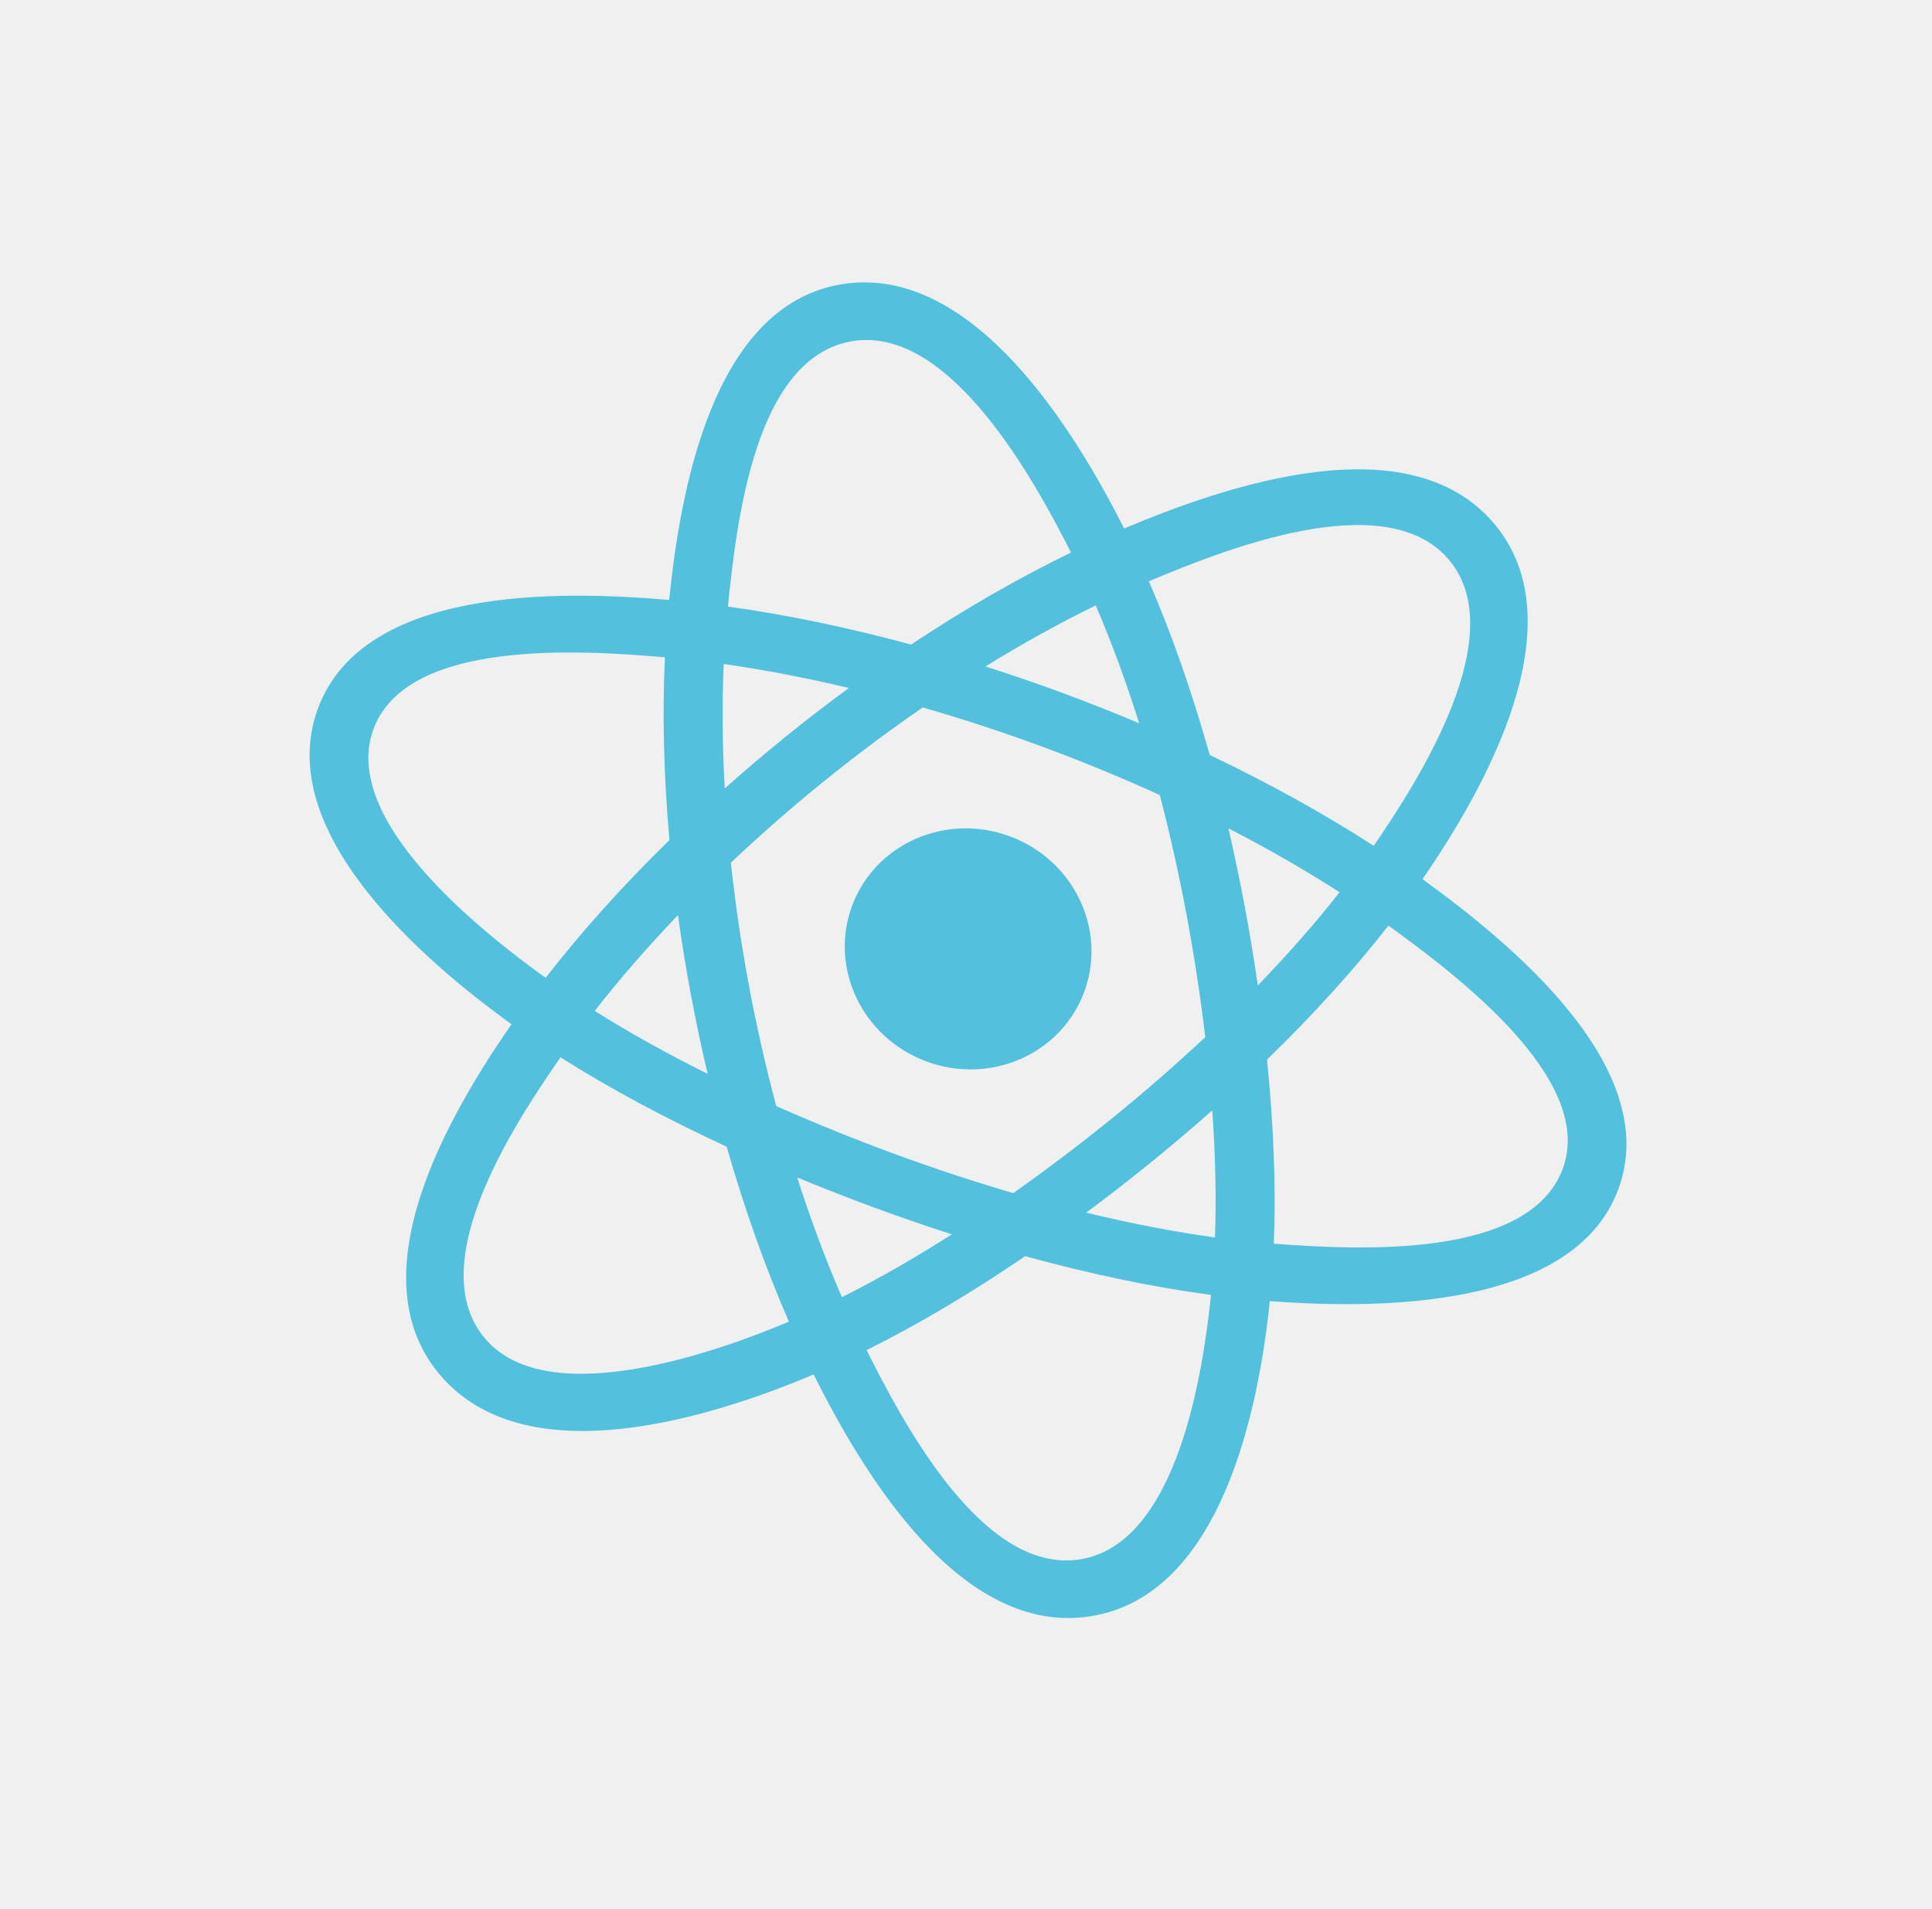
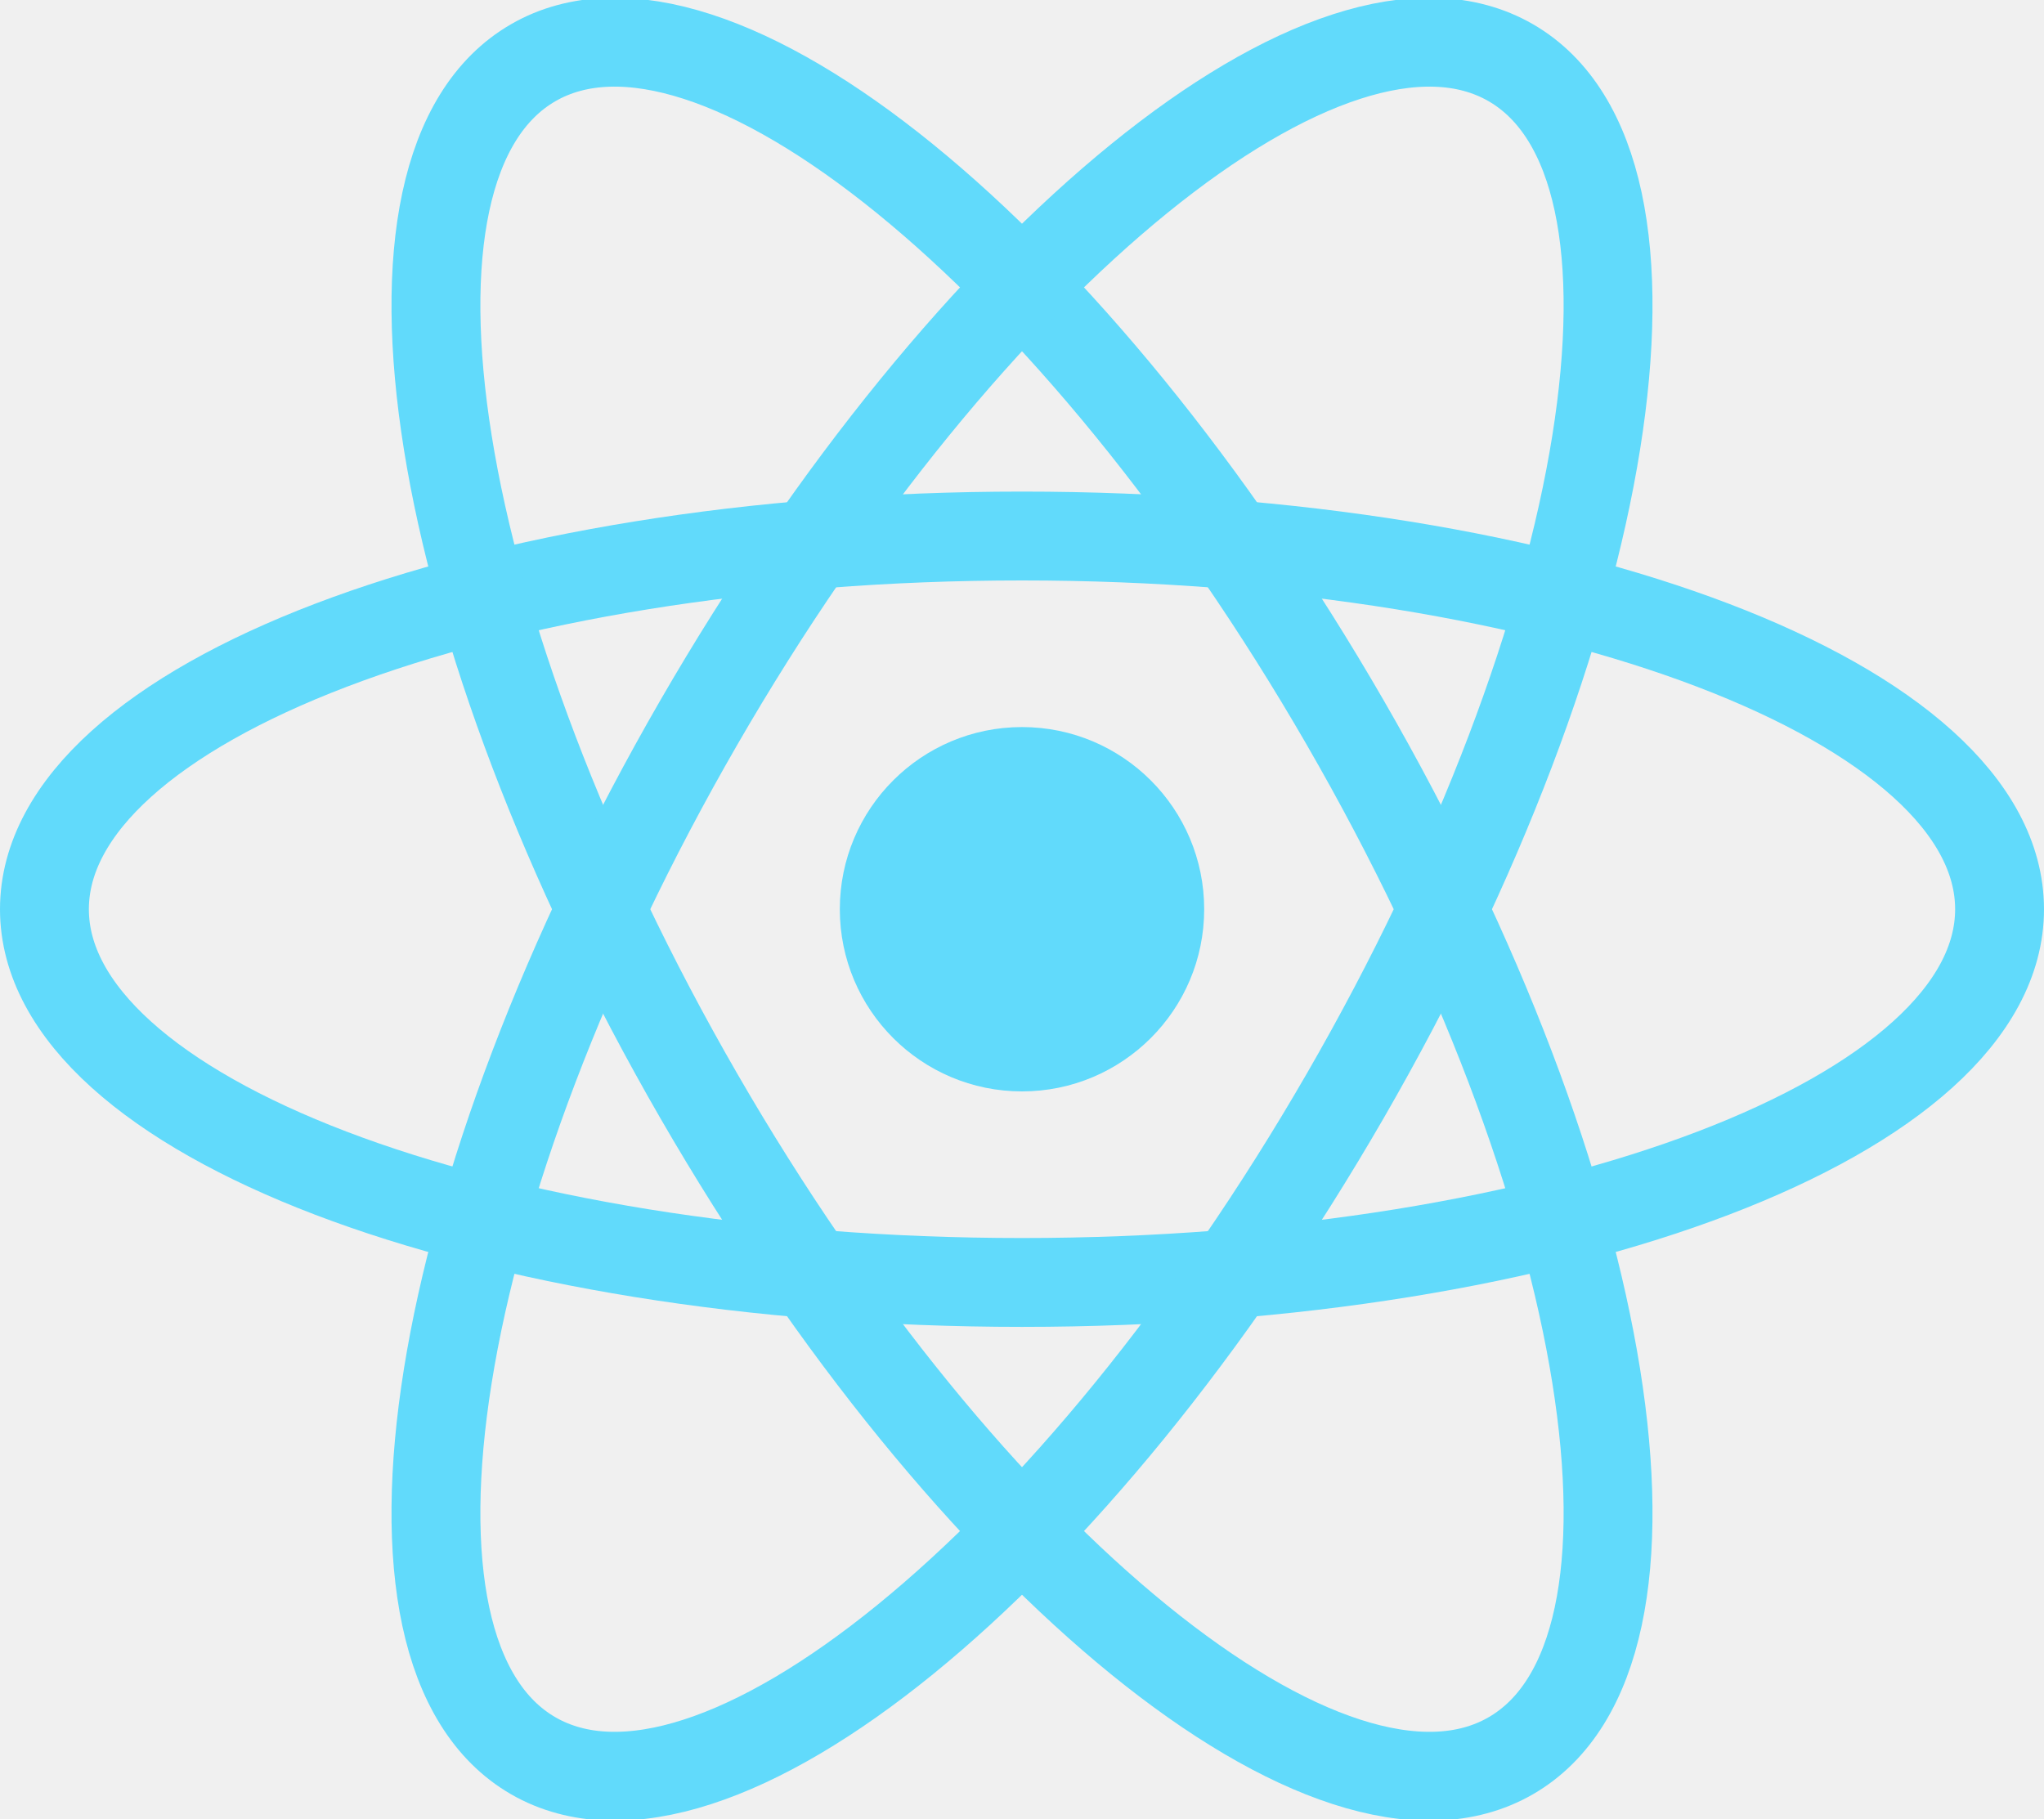
- <svg xmlns="http://www.w3.org/2000/svg" width="81" height="80" viewBox="0 0 81 80" fill="none">
-   <g clip-path="url(#clip0_1479_21414)">
-     <path d="M45.458 41.578C46.421 38.971 45.023 36.052 42.334 35.058C39.645 34.065 36.684 35.373 35.721 37.98C34.757 40.587 36.157 43.506 38.845 44.499C41.534 45.493 44.495 44.185 45.458 41.578Z" fill="#53C1DE" />
-     <path fill-rule="evenodd" clip-rule="evenodd" d="M59.639 36.857C62.164 33.186 66.232 26.151 62.617 21.921C59.019 17.71 51.323 20.389 47.13 22.154C45.09 18.119 40.81 11.039 35.314 11.912C29.841 12.781 28.51 20.685 28.055 25.15C23.396 24.752 15.221 24.582 13.328 29.706C11.44 34.816 17.672 40.22 21.446 42.936C18.877 46.645 14.858 53.437 18.459 57.652C22.084 61.895 29.877 59.406 34.111 57.62C36.163 61.712 40.251 68.625 45.727 67.755C51.221 66.883 52.774 59.034 53.238 54.545C57.743 54.885 65.986 54.897 67.85 49.851C69.725 44.776 63.372 39.555 59.639 36.857ZM53.406 52.138C53.499 49.765 53.399 47.169 53.12 44.421C55.047 42.551 56.763 40.659 58.212 38.802C60.946 40.787 66.914 45.22 65.521 48.99C64.115 52.796 56.961 52.402 53.406 52.138ZM45.282 65.37C41.197 66.019 37.85 59.615 36.332 56.599C38.47 55.538 40.706 54.211 42.981 52.661C45.701 53.408 48.328 53.958 50.773 54.286C50.441 57.459 49.386 64.718 45.282 65.37ZM20.346 56.125C17.661 52.983 21.608 47.056 23.5 44.324C25.556 45.628 27.901 46.886 30.466 48.07C31.214 50.685 32.095 53.161 33.075 55.406C30.427 56.524 23.044 59.282 20.346 56.125ZM15.657 30.567C17.068 26.747 24.44 27.259 27.877 27.556C27.764 29.96 27.828 32.541 28.067 35.215C26.12 37.119 24.368 39.069 22.875 40.992C20.204 39.067 14.245 34.389 15.657 30.567ZM35.759 14.298C39.862 13.646 43.419 20.239 44.902 23.163C42.709 24.227 40.45 25.526 38.198 27.02C35.549 26.303 32.958 25.766 30.518 25.428C30.886 21.827 31.661 14.949 35.759 14.298ZM51.502 34.725C53.163 35.58 54.725 36.479 56.162 37.404C55.153 38.691 54.003 40.001 52.735 41.311C52.415 39.103 52.007 36.904 51.502 34.725ZM45.938 25.38C46.596 26.905 47.206 28.563 47.76 30.321C45.649 29.429 43.499 28.634 41.316 27.939C42.876 26.976 44.426 26.119 45.938 25.38ZM30.385 33.052C30.283 31.241 30.269 29.493 30.343 27.837C32.023 28.075 33.784 28.412 35.59 28.841C33.787 30.163 32.05 31.568 30.385 33.052ZM29.669 45.018C27.955 44.165 26.367 43.281 24.934 42.378C25.972 41.049 27.144 39.701 28.425 38.364C28.732 40.597 29.148 42.818 29.669 45.018ZM35.297 54.38C34.62 52.817 33.991 51.133 33.423 49.361C35.552 50.241 37.715 51.041 39.908 51.745C38.33 52.752 36.785 53.635 35.297 54.38ZM50.825 46.548C50.959 48.428 50.998 50.213 50.938 51.875C49.228 51.641 47.417 51.292 45.541 50.836C47.363 49.48 49.13 48.052 50.825 46.548ZM42.481 50.017C39.094 49.025 35.772 47.795 32.544 46.367C31.65 43.014 31.012 39.601 30.642 36.165C33.148 33.799 35.837 31.621 38.687 29.657C42.082 30.636 45.409 31.864 48.625 33.33C49.496 36.669 50.124 40.064 50.532 43.478C48.011 45.837 45.31 48.017 42.481 50.017ZM60.731 23.448C63.428 26.605 59.42 32.797 57.593 35.458C55.518 34.116 53.201 32.832 50.716 31.648C49.981 29.026 49.124 26.572 48.167 24.368C51.241 23.077 58.06 20.322 60.731 23.448Z" fill="#53C1DE" />
+ <svg xmlns="http://www.w3.org/2000/svg" viewBox="-11.5 -10.232 23 20.463">
+   <circle cx="0" cy="0" r="2.05" fill="#61dafb" />
+   <g stroke="#61dafb" stroke-width="1" fill="none">
+     <ellipse rx="11" ry="4.2" />
+     <ellipse rx="11" ry="4.2" transform="rotate(60)" />
+     <ellipse rx="11" ry="4.2" transform="rotate(120)" />
  </g>
-   <defs>
-     <clipPath id="clip0_1479_21414">
-       <rect width="62" height="62" fill="white" transform="translate(22.2383) rotate(20.2782)" />
-     </clipPath>
-   </defs>
</svg>
